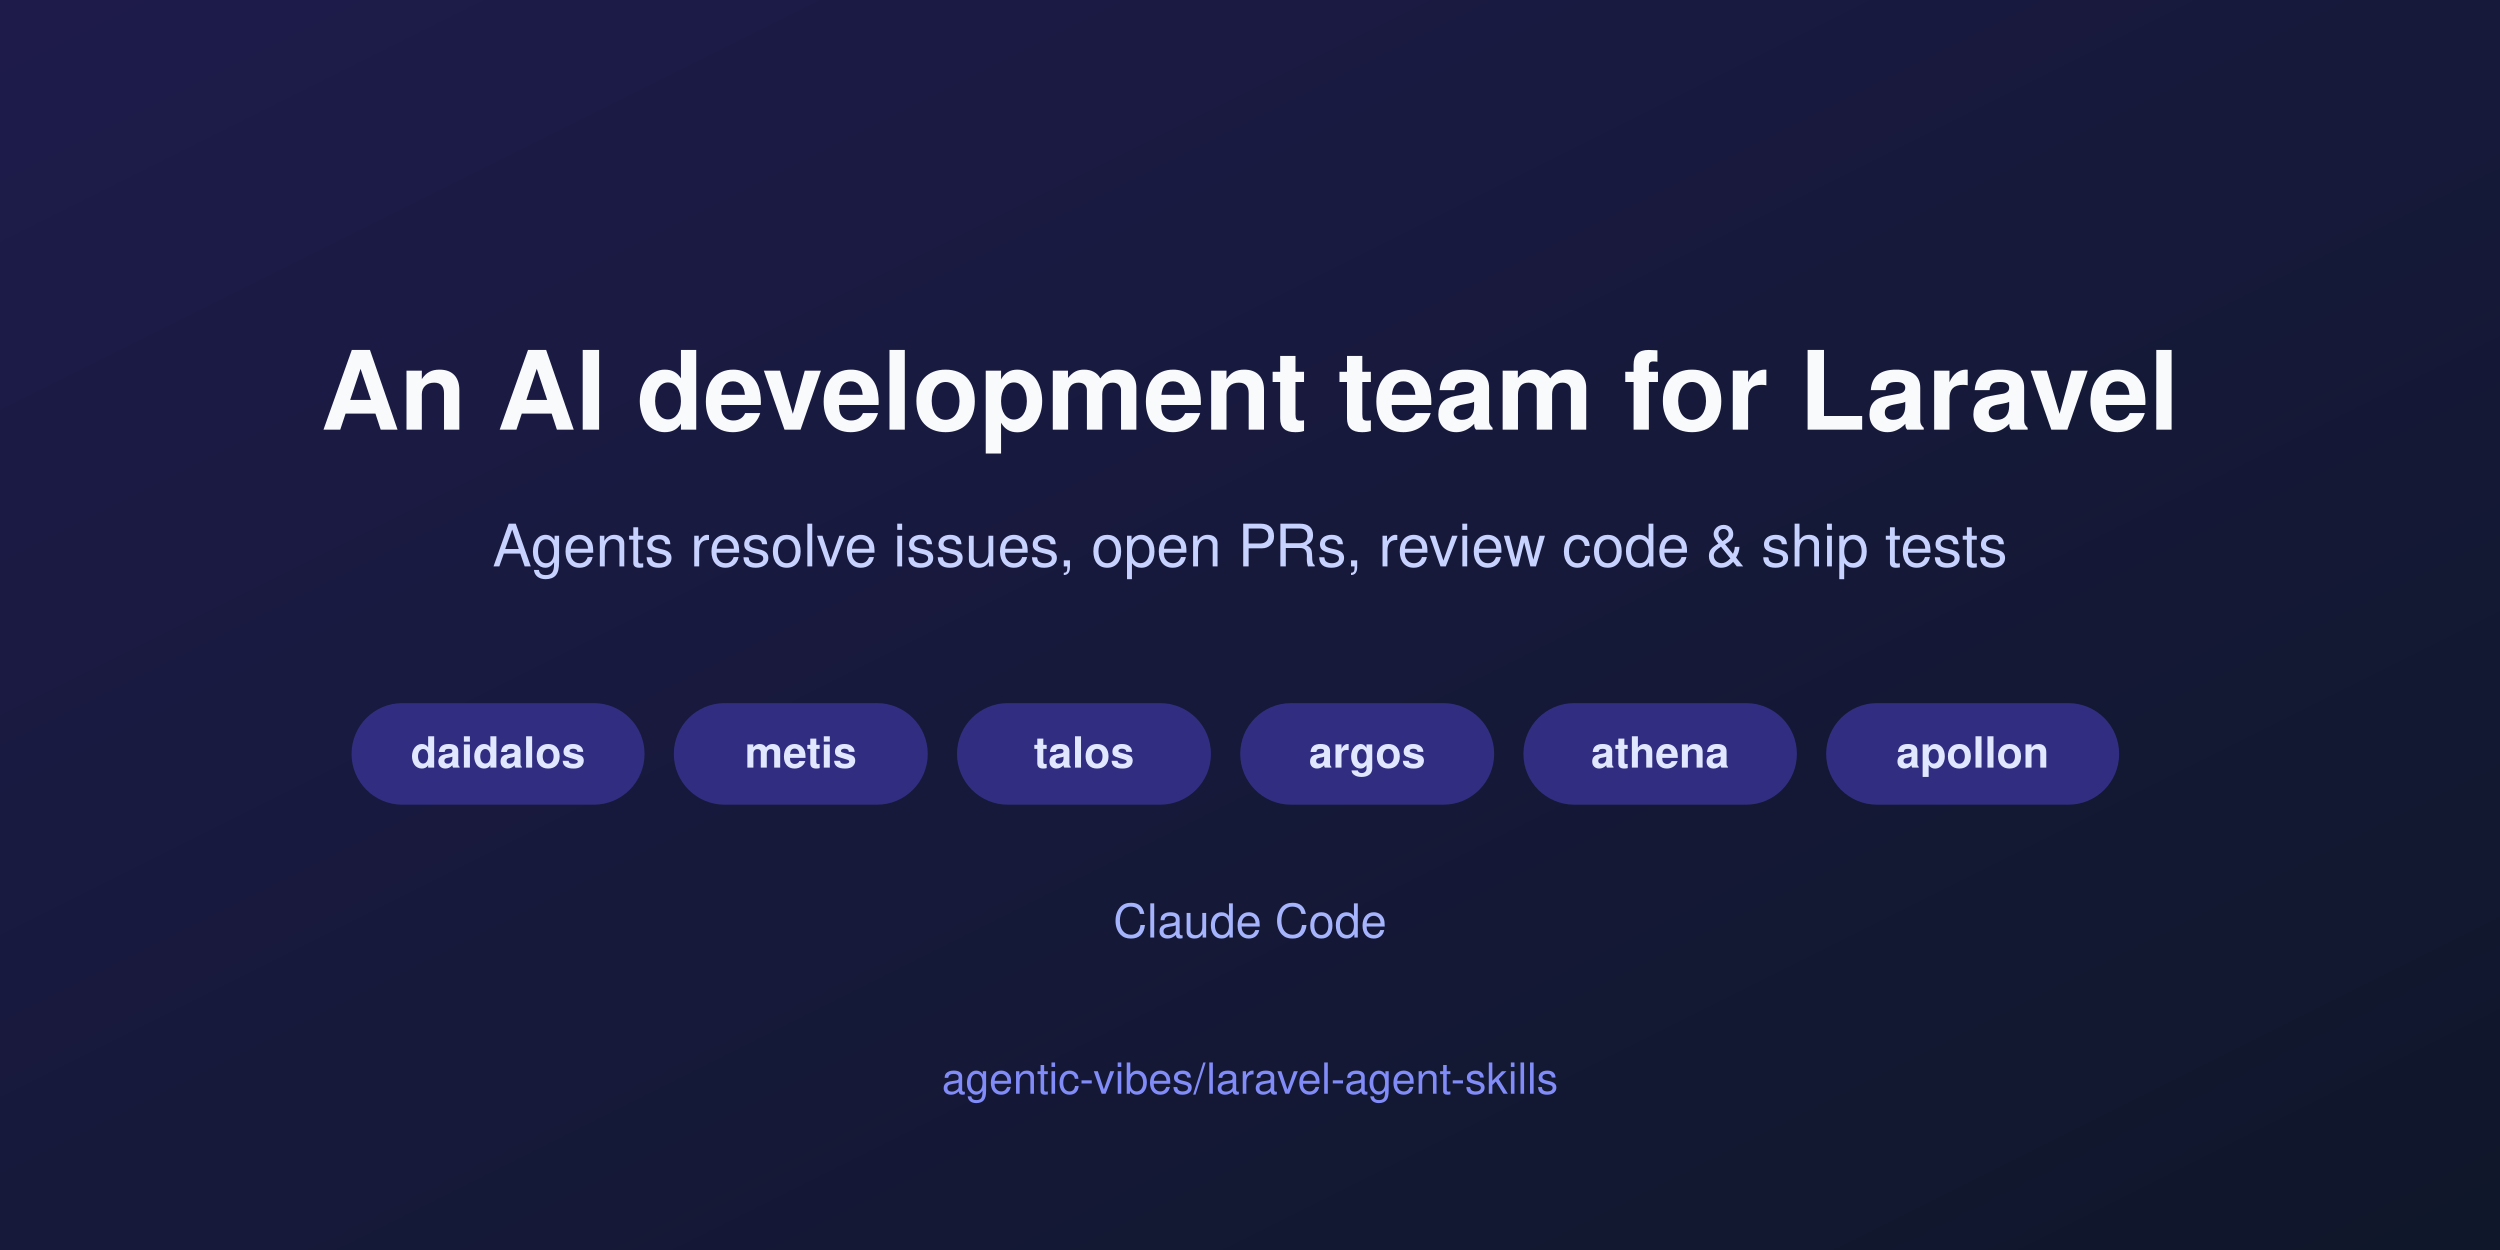
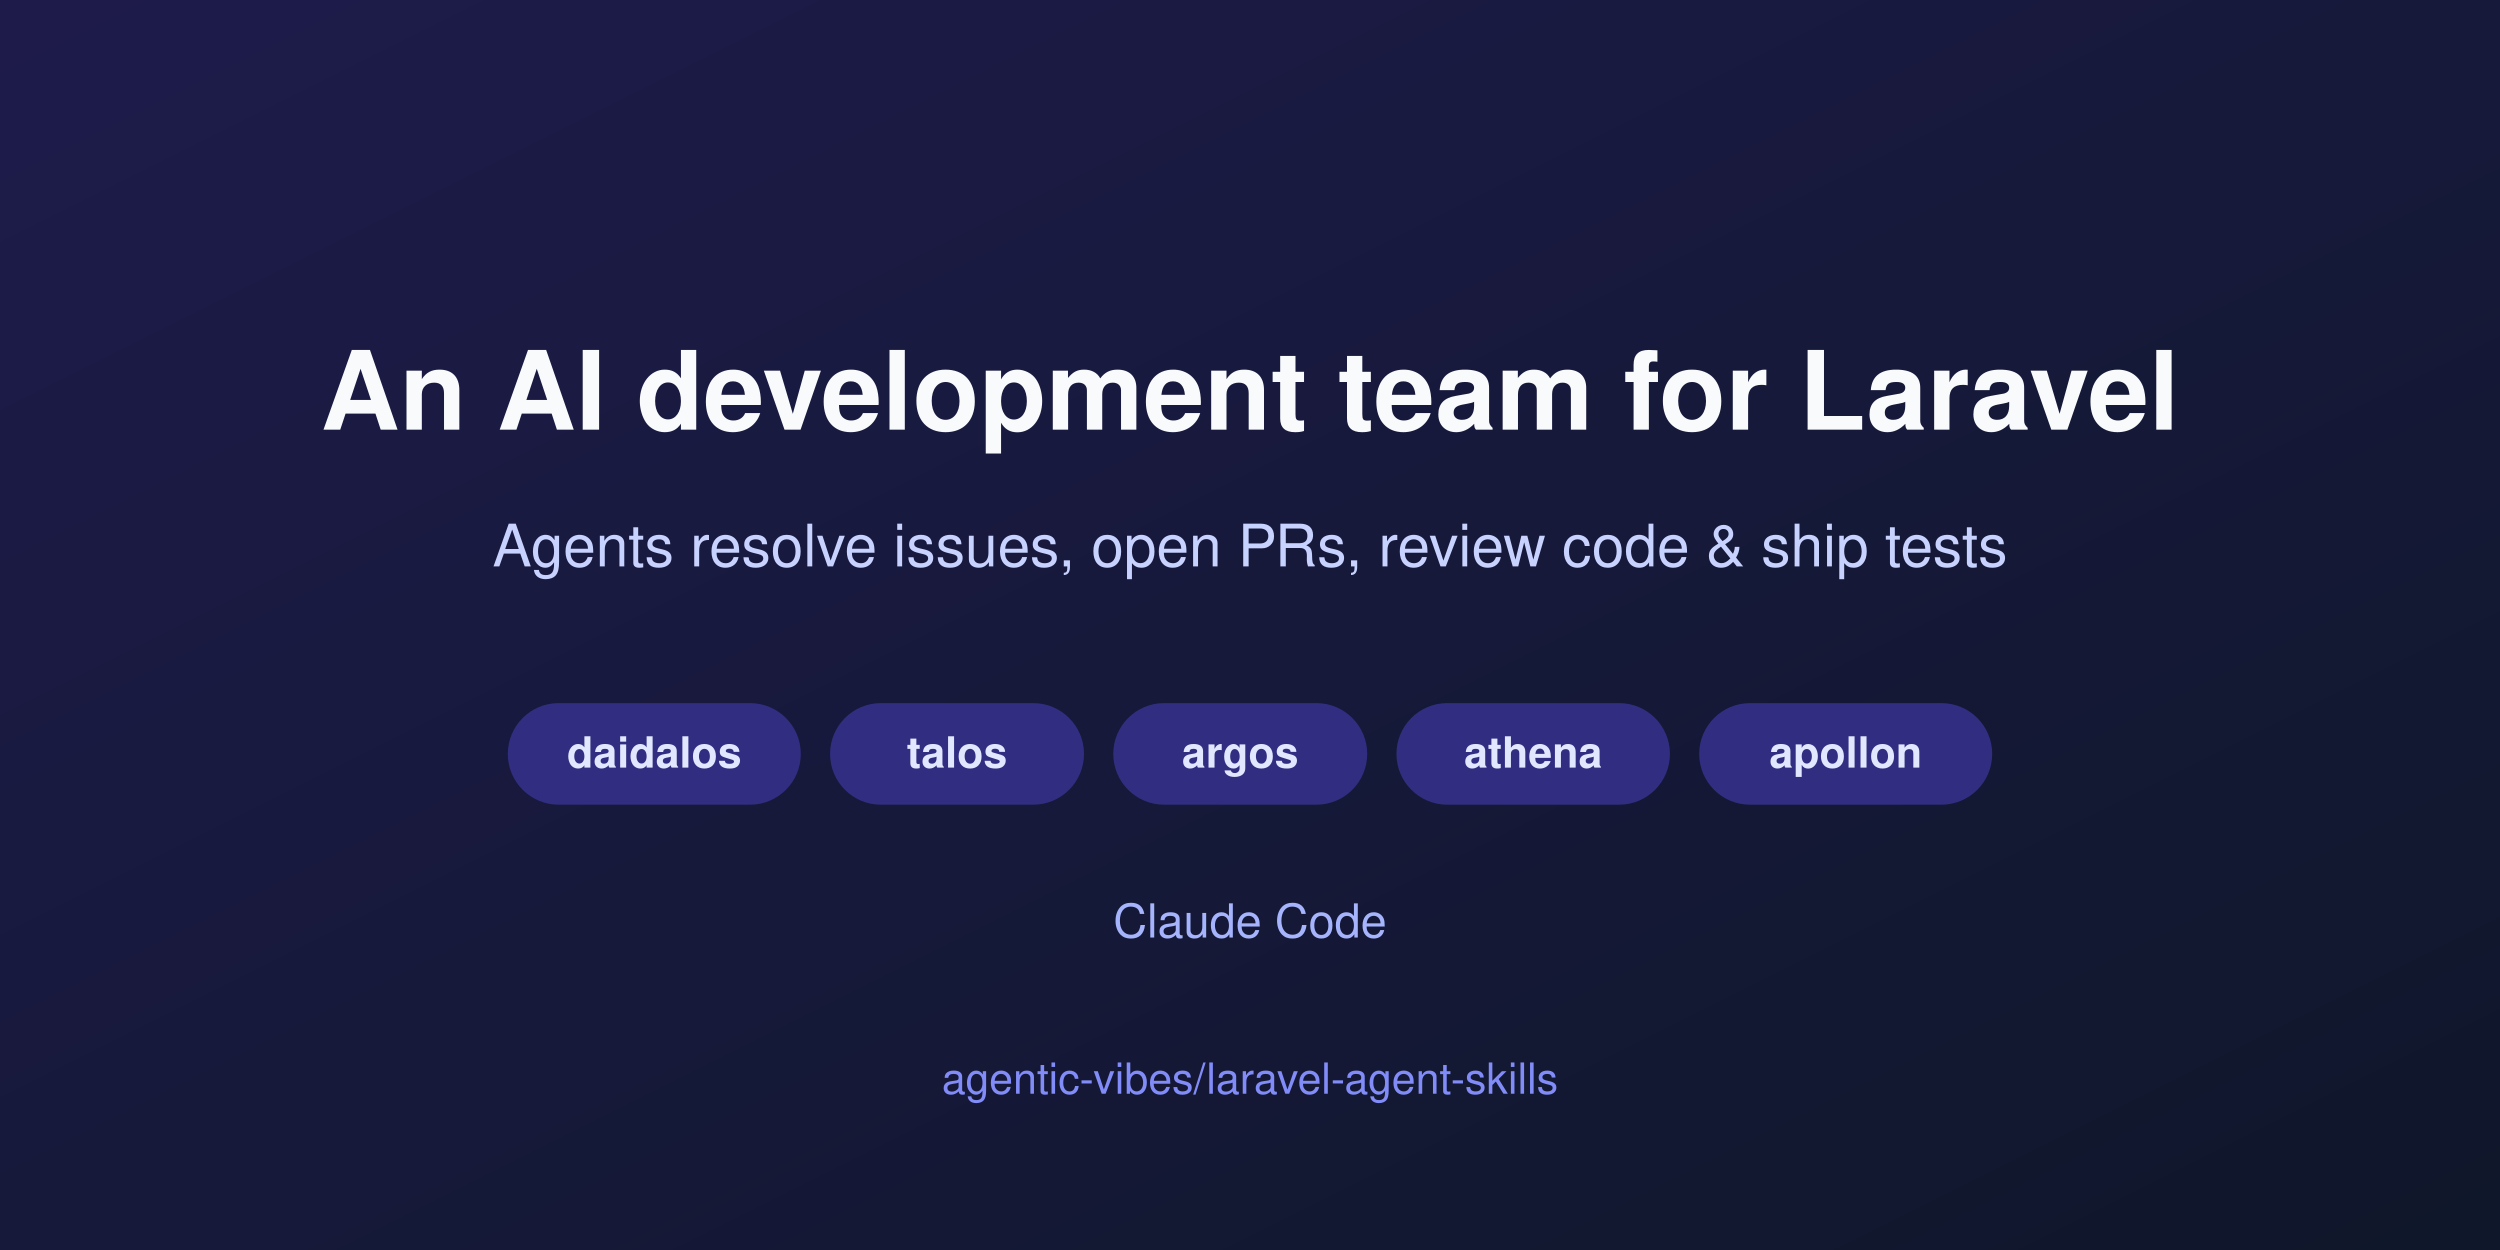
<svg xmlns="http://www.w3.org/2000/svg" width="1280" height="640" viewBox="0 0 1280 640">
  <defs>
    <linearGradient id="bg" x1="0%" y1="0%" x2="100%" y2="100%">
      <stop offset="0%" stop-color="#1e1b4b" />
      <stop offset="100%" stop-color="#0f172a" />
    </linearGradient>
  </defs>
  <rect width="1280" height="640" fill="url(#bg)" />
  <text x="640" y="220" text-anchor="middle" font-family="Helvetica, Arial, sans-serif" font-size="56" font-weight="700" fill="#f8fafc">
    An AI development team for Laravel
  </text>
  <text x="640" y="290" text-anchor="middle" font-family="Helvetica, Arial, sans-serif" font-size="30" font-weight="400" fill="#c7d2fe">
    Agents resolve issues, open PRs, review code &amp; ship tests
  </text>
  <g font-family="Helvetica, Arial, sans-serif" font-size="22" font-weight="600" fill="#e0e7ff">
    <g>
-       <rect x="180" y="360" width="150" height="52" rx="26" fill="#312e81" />
-       <text x="255" y="393" text-anchor="middle">daidalos</text>
+       <rect x="260" y="360" width="150" height="52" rx="26" fill="#312e81" />
+       <text x="335" y="393" text-anchor="middle">daidalos</text>
    </g>
    <g>
-       <rect x="345" y="360" width="130" height="52" rx="26" fill="#312e81" />
-       <text x="410" y="393" text-anchor="middle">metis</text>
+       <rect x="425" y="360" width="130" height="52" rx="26" fill="#312e81" />
+       <text x="490" y="393" text-anchor="middle">talos</text>
    </g>
    <g>
-       <rect x="490" y="360" width="130" height="52" rx="26" fill="#312e81" />
-       <text x="555" y="393" text-anchor="middle">talos</text>
+       <rect x="570" y="360" width="130" height="52" rx="26" fill="#312e81" />
+       <text x="635" y="393" text-anchor="middle">argos</text>
    </g>
    <g>
-       <rect x="635" y="360" width="130" height="52" rx="26" fill="#312e81" />
-       <text x="700" y="393" text-anchor="middle">argos</text>
+       <rect x="715" y="360" width="140" height="52" rx="26" fill="#312e81" />
+       <text x="785" y="393" text-anchor="middle">athena</text>
    </g>
    <g>
-       <rect x="780" y="360" width="140" height="52" rx="26" fill="#312e81" />
-       <text x="850" y="393" text-anchor="middle">athena</text>
-     </g>
-     <g>
-       <rect x="935" y="360" width="150" height="52" rx="26" fill="#312e81" />
-       <text x="1010" y="393" text-anchor="middle">apollon</text>
+       <rect x="870" y="360" width="150" height="52" rx="26" fill="#312e81" />
+       <text x="945" y="393" text-anchor="middle">apollon</text>
    </g>
  </g>
  <text x="640" y="480" text-anchor="middle" font-family="Helvetica, Arial, sans-serif" font-size="24" font-weight="400" fill="#a5b4fc">
    Claude Code
  </text>
  <text x="640" y="560" text-anchor="middle" font-family="Helvetica, Arial, sans-serif" font-size="22" font-weight="500" fill="#818cf8">
    agentic-vibes/laravel-agent-skills
  </text>
</svg>
